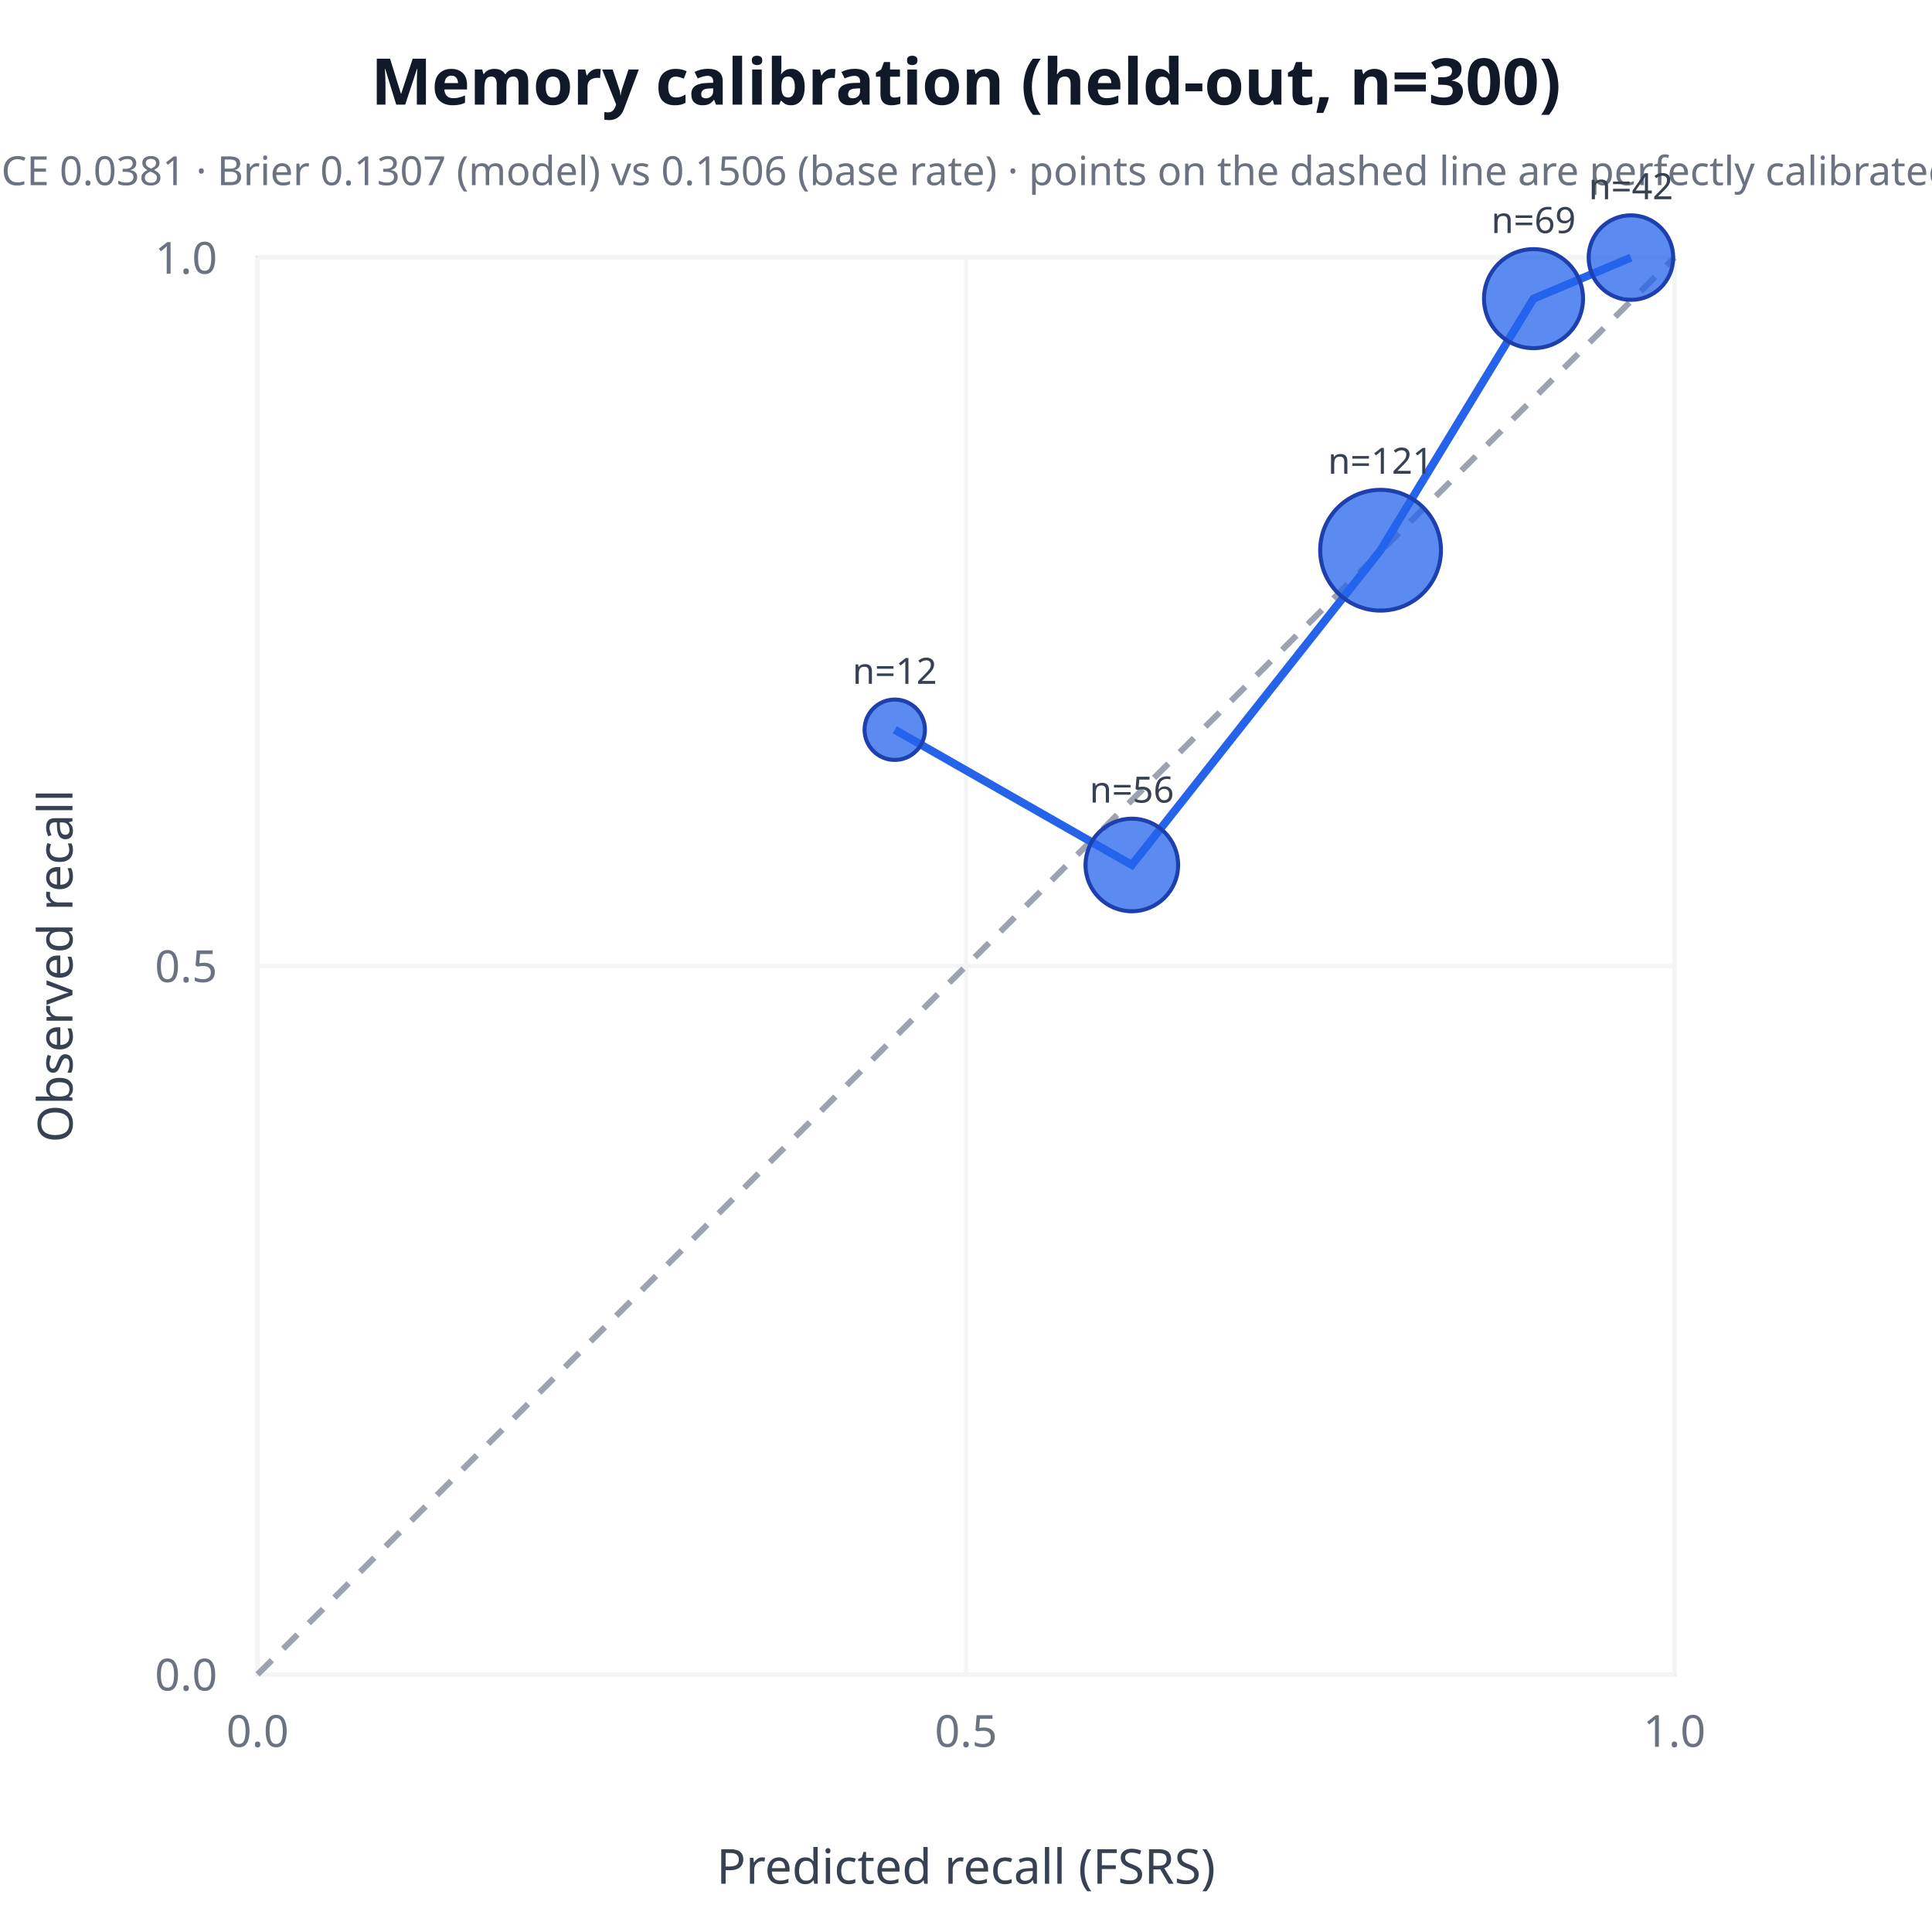
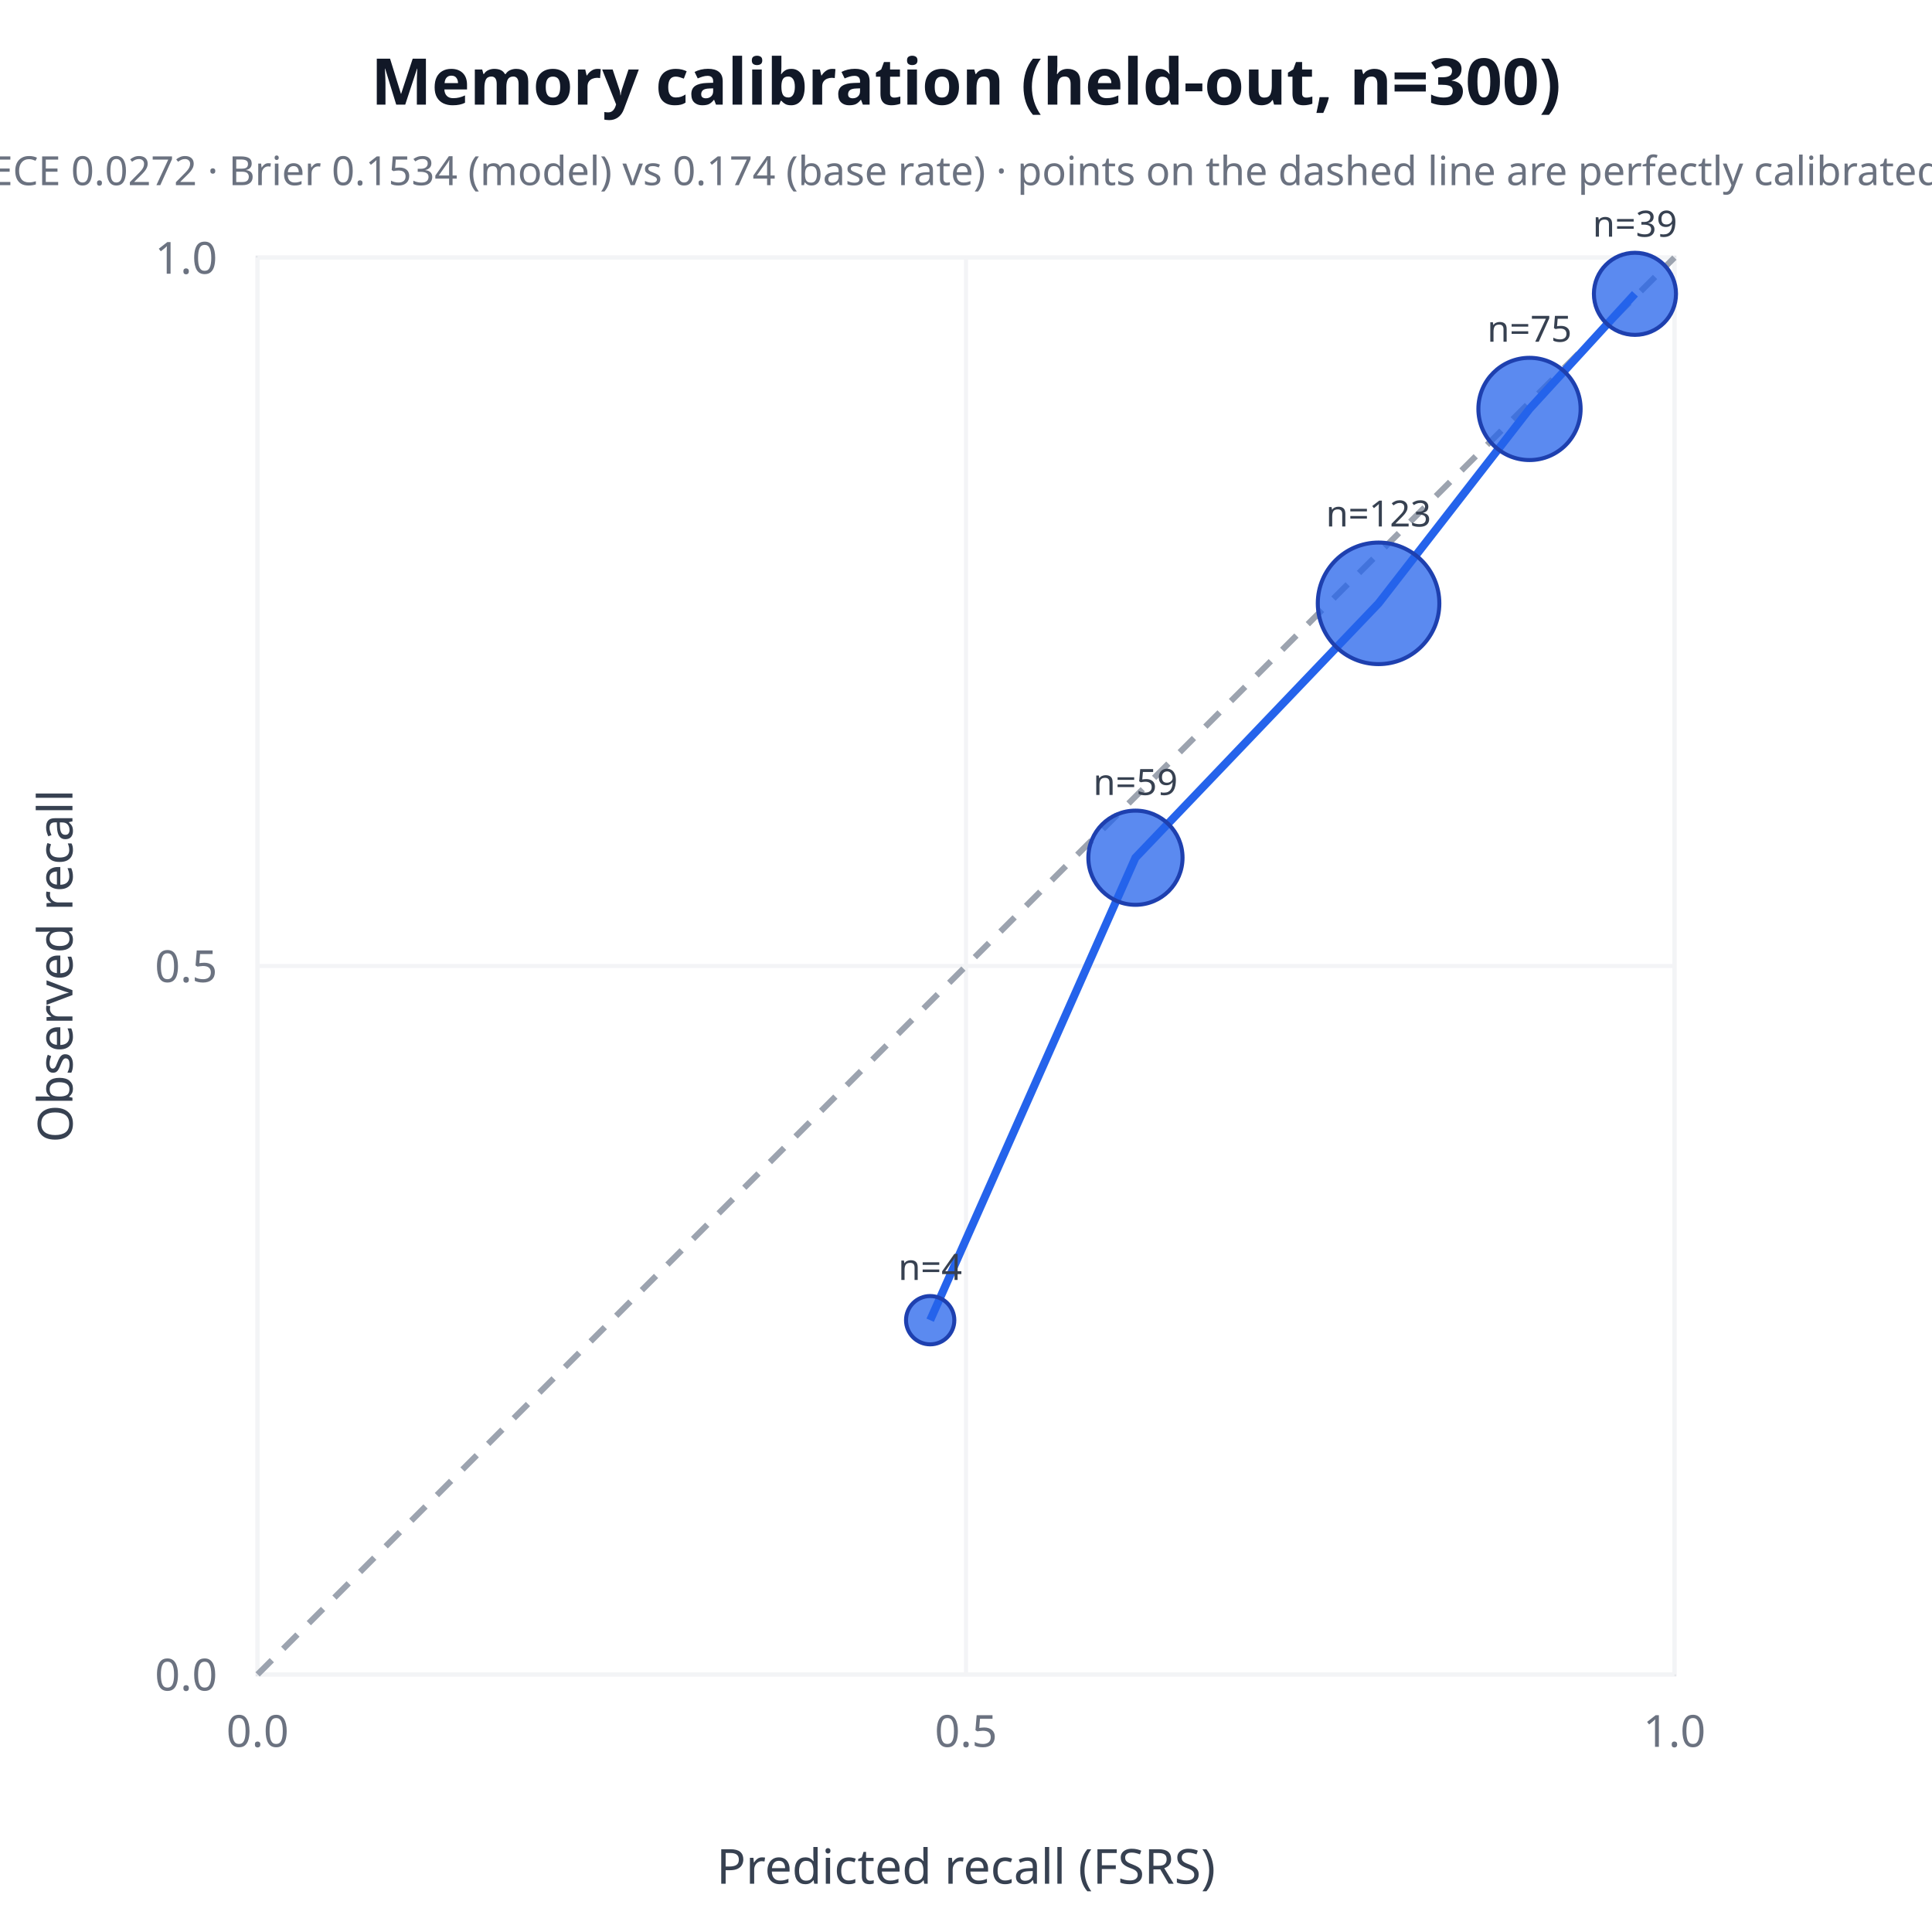
<svg xmlns="http://www.w3.org/2000/svg" width="480" height="480" viewBox="0 0 480 480" font-family="Outfit, system-ui, sans-serif">
  <rect width="480" height="480" fill="#ffffff" />
  <text x="240.0" y="26" text-anchor="middle" font-size="16" font-weight="700" fill="#111827">Memory calibration (held-out, n=300)</text>
-   <text x="240.0" y="46" text-anchor="middle" font-size="10" fill="#6b7280">ECE 0.0381  ·  Brier 0.1307 (model) vs 0.1506 (base rate)  ·  points on the dashed line are perfectly calibrated</text>
+   <text x="240.0" y="46" text-anchor="middle" font-size="10" fill="#6b7280">ECE 0.0272  ·  Brier 0.1534 (model) vs 0.174 (base rate)  ·  points on the dashed line are perfectly calibrated</text>
  <rect x="64" y="64" width="352" height="352" fill="none" stroke="#e5e7eb" stroke-width="1" />
  <line x1="64.0" y1="64" x2="64.0" y2="416" stroke="#f3f4f6" stroke-width="1" />
  <line x1="64" y1="416.0" x2="416" y2="416.0" stroke="#f3f4f6" stroke-width="1" />
  <text x="64.0" y="434" text-anchor="middle" font-size="11" fill="#6b7280">0.0</text>
  <text x="54" y="420.0" text-anchor="end" font-size="11" fill="#6b7280">0.0</text>
  <line x1="240.0" y1="64" x2="240.0" y2="416" stroke="#f3f4f6" stroke-width="1" />
  <line x1="64" y1="240.0" x2="416" y2="240.0" stroke="#f3f4f6" stroke-width="1" />
  <text x="240.0" y="434" text-anchor="middle" font-size="11" fill="#6b7280">0.5</text>
  <text x="54" y="244.0" text-anchor="end" font-size="11" fill="#6b7280">0.5</text>
  <line x1="416.0" y1="64" x2="416.0" y2="416" stroke="#f3f4f6" stroke-width="1" />
  <line x1="64" y1="64.0" x2="416" y2="64.0" stroke="#f3f4f6" stroke-width="1" />
  <text x="416.0" y="434" text-anchor="middle" font-size="11" fill="#6b7280">1.0</text>
  <text x="54" y="68.0" text-anchor="end" font-size="11" fill="#6b7280">1.0</text>
  <line x1="64.0" y1="416.0" x2="416.0" y2="64.0" stroke="#9ca3af" stroke-width="1.5" stroke-dasharray="5 4" />
-   <polyline points="222.3,181.3 281.2,214.9 343.0,136.7 381.0,74.2 405.2,64.0" fill="none" stroke="#2563eb" stroke-width="2" />
-   <circle cx="222.3" cy="181.3" r="7.5" fill="#2563eb" fill-opacity="0.75" stroke="#1e40af" stroke-width="1" />
-   <text x="222.3" y="169.9" text-anchor="middle" font-size="9" fill="#374151">n=12</text>
-   <circle cx="281.2" cy="214.9" r="11.5" fill="#2563eb" fill-opacity="0.75" stroke="#1e40af" stroke-width="1" />
-   <text x="281.2" y="199.4" text-anchor="middle" font-size="9" fill="#374151">n=56</text>
-   <circle cx="343.0" cy="136.7" r="15.0" fill="#2563eb" fill-opacity="0.75" stroke="#1e40af" stroke-width="1" />
-   <text x="343.0" y="117.7" text-anchor="middle" font-size="9" fill="#374151">n=121</text>
-   <circle cx="381.0" cy="74.2" r="12.3" fill="#2563eb" fill-opacity="0.75" stroke="#1e40af" stroke-width="1" />
-   <text x="381.0" y="57.9" text-anchor="middle" font-size="9" fill="#374151">n=69</text>
-   <circle cx="405.2" cy="64.0" r="10.5" fill="#2563eb" fill-opacity="0.75" stroke="#1e40af" stroke-width="1" />
-   <text x="405.2" y="49.5" text-anchor="middle" font-size="9" fill="#374151">n=42</text>
+   <polyline points="231.1,328.0 282.1,213.1 342.5,149.9 380.0,101.6 406.2,73.0" fill="none" stroke="#2563eb" stroke-width="2" />
+   <circle cx="231.1" cy="328.0" r="6.0" fill="#2563eb" fill-opacity="0.75" stroke="#1e40af" stroke-width="1" />
+   <text x="231.1" y="318.0" text-anchor="middle" font-size="9" fill="#374151">n=4</text>
+   <circle cx="282.1" cy="213.1" r="11.7" fill="#2563eb" fill-opacity="0.75" stroke="#1e40af" stroke-width="1" />
+   <text x="282.1" y="197.5" text-anchor="middle" font-size="9" fill="#374151">n=59</text>
+   <circle cx="342.5" cy="149.9" r="15.1" fill="#2563eb" fill-opacity="0.75" stroke="#1e40af" stroke-width="1" />
+   <text x="342.5" y="130.8" text-anchor="middle" font-size="9" fill="#374151">n=123</text>
+   <circle cx="380.0" cy="101.6" r="12.7" fill="#2563eb" fill-opacity="0.75" stroke="#1e40af" stroke-width="1" />
+   <text x="380.0" y="84.9" text-anchor="middle" font-size="9" fill="#374151">n=75</text>
+   <circle cx="406.2" cy="73.0" r="10.2" fill="#2563eb" fill-opacity="0.75" stroke="#1e40af" stroke-width="1" />
+   <text x="406.2" y="58.8" text-anchor="middle" font-size="9" fill="#374151">n=39</text>
  <text x="240.0" y="468" text-anchor="middle" font-size="12" fill="#374151">Predicted recall (FSRS)</text>
  <text x="18" y="240.0" text-anchor="middle" font-size="12" fill="#374151" transform="rotate(-90 18 240.0)">Observed recall</text>
</svg>
